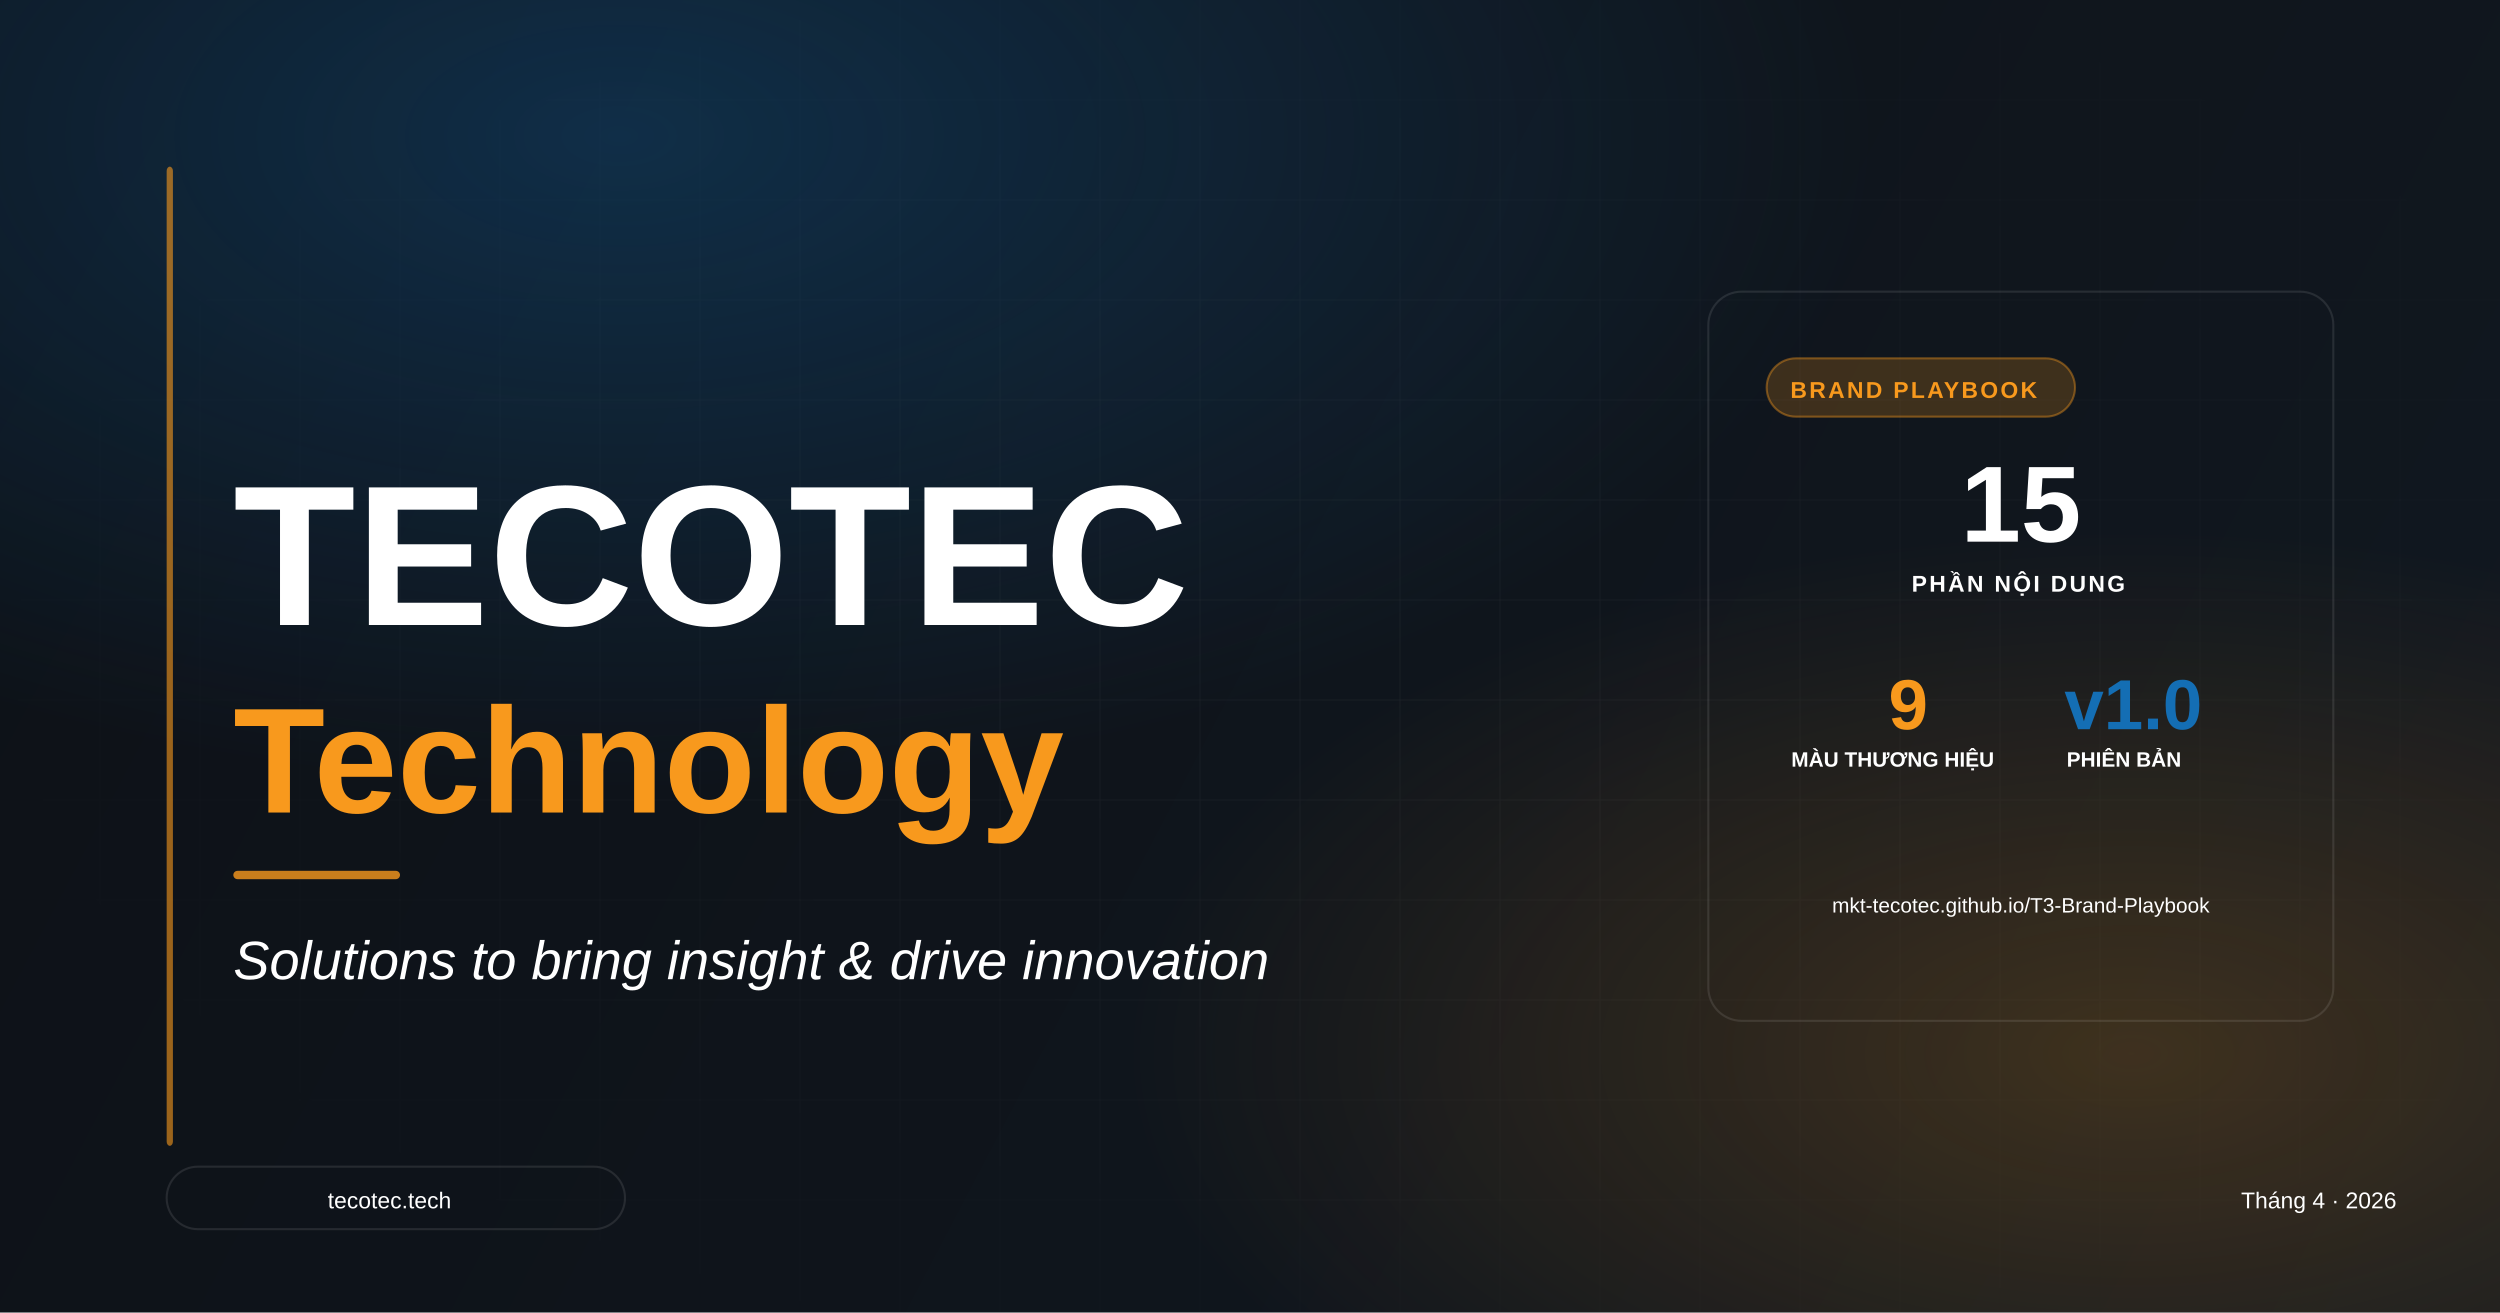
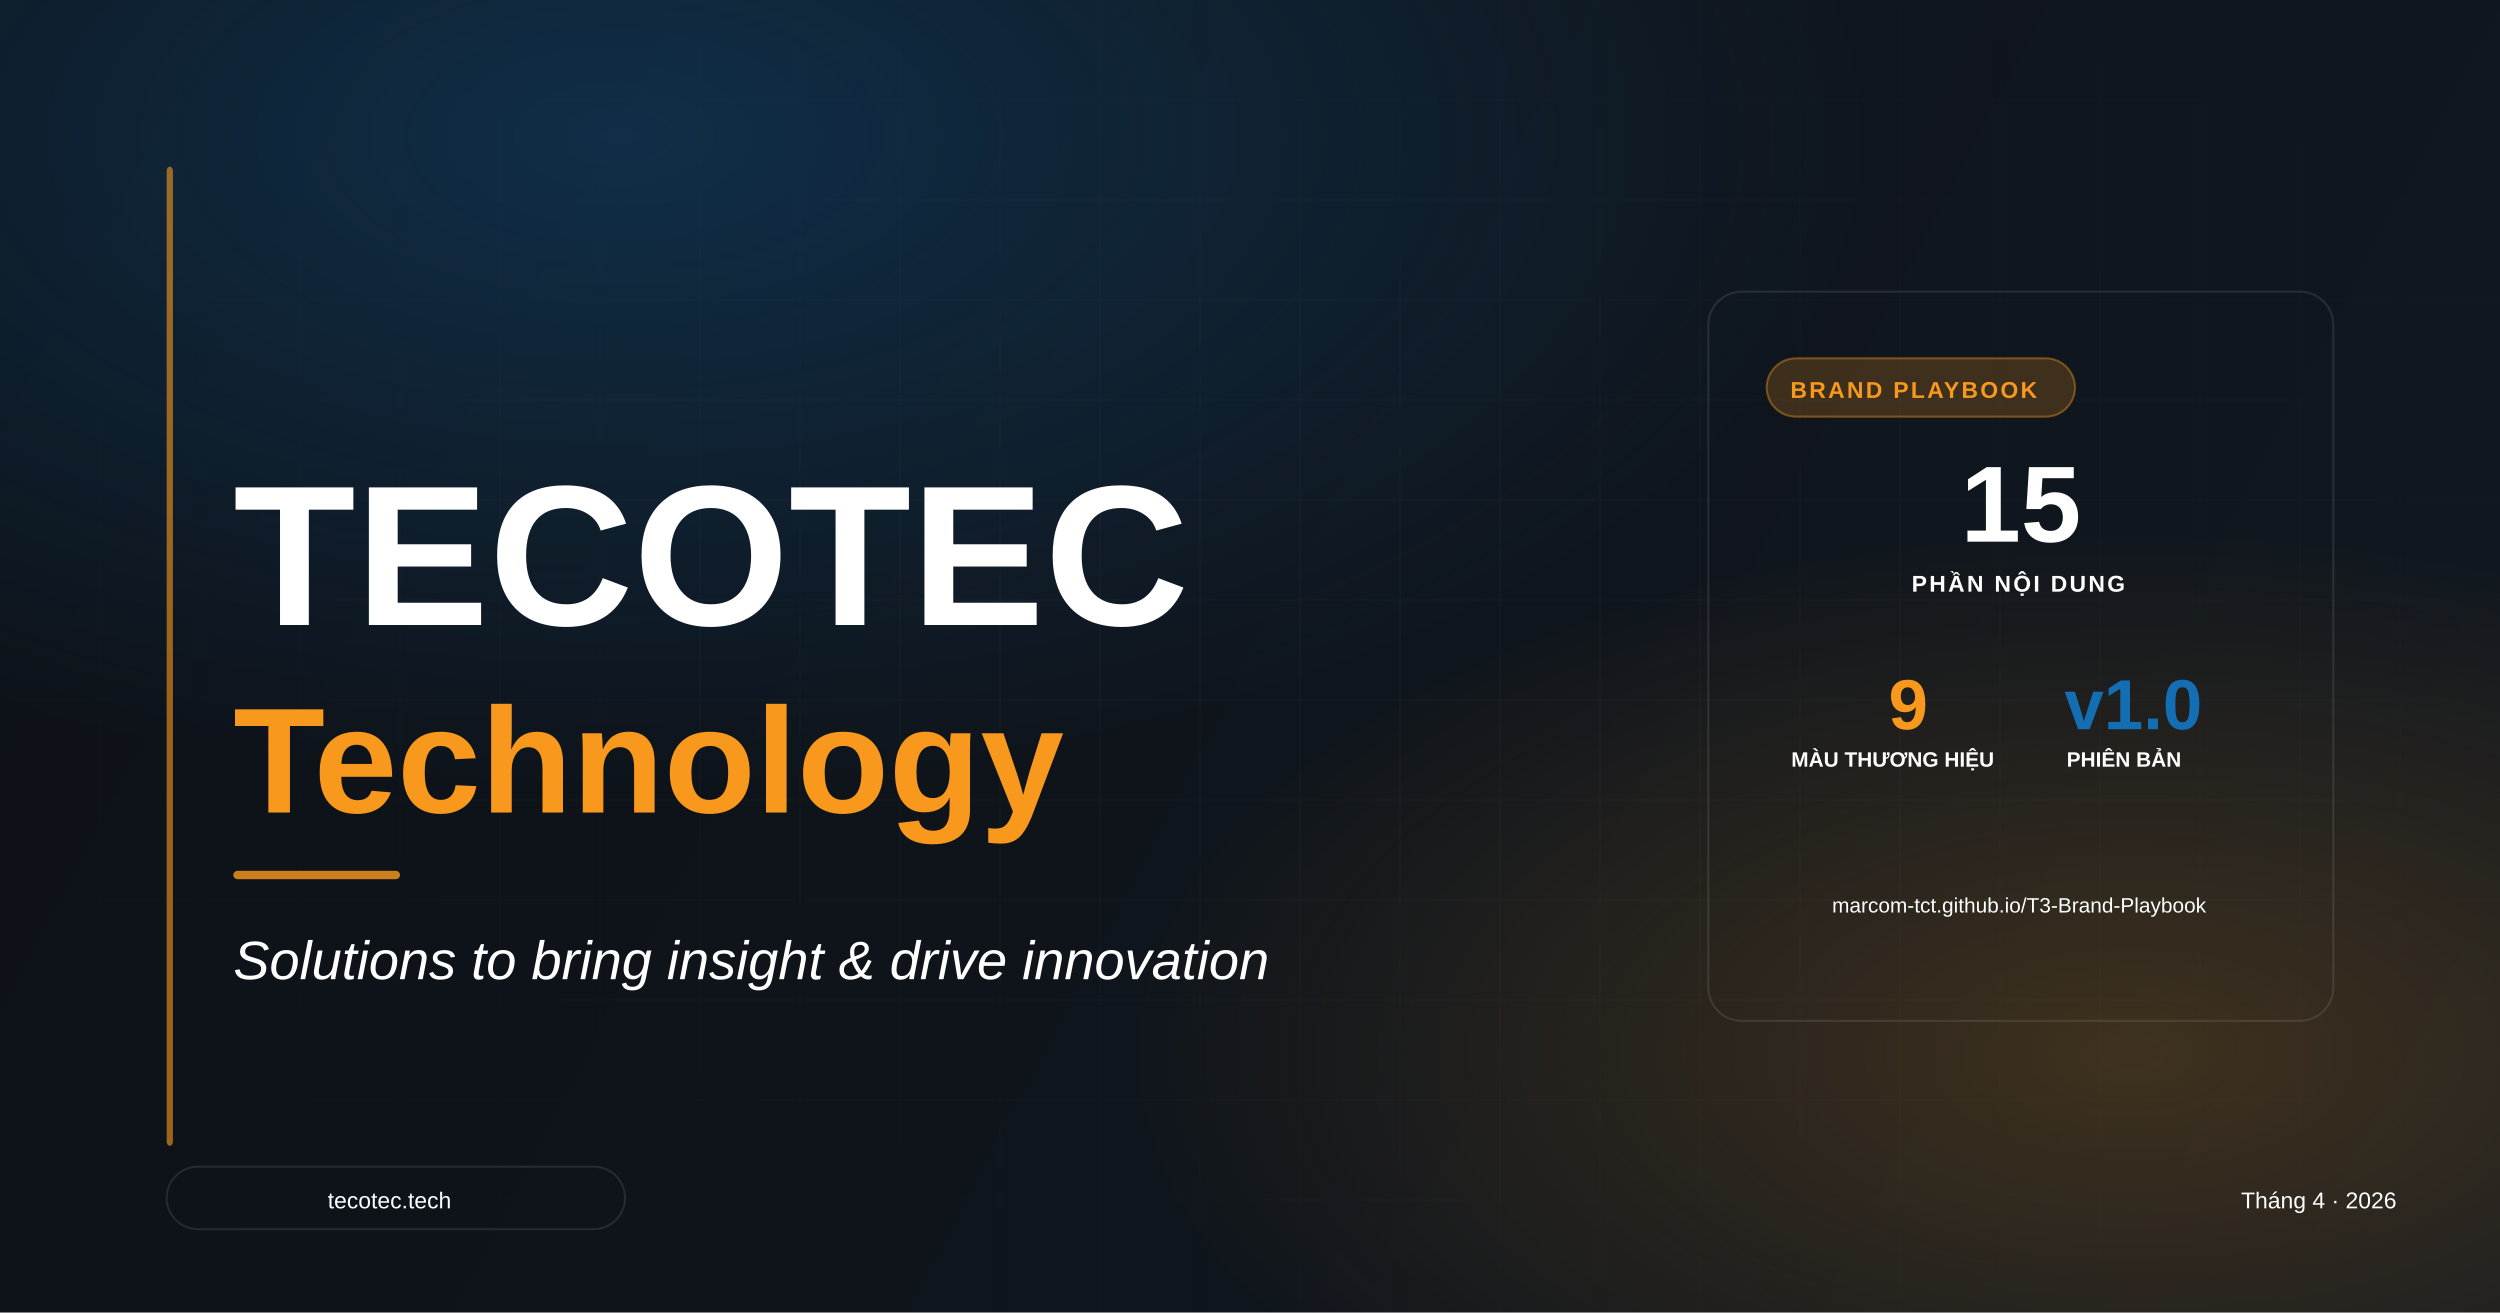
<svg xmlns="http://www.w3.org/2000/svg" id="Layer_1" version="1.1" viewBox="0 0 1200 630">
  <defs>
    <style>
      .st0 {
        letter-spacing: 0em;
      }

      .st0, .st1, .st2, .st3, .st4, .st5, .st6, .st7, .st8, .st9, .st10 {
        fill: #fff;
      }

      .st0, .st1, .st4, .st11 {
        font-size: 11px;
      }

      .st0, .st4, .st9 {
        font-family: ArialMT, Arial;
      }

      .st12 {
        mask: url(#mask);
      }

      .st13 {
        fill: #146eb4;
      }

      .st13, .st1, .st14, .st15, .st3, .st5, .st11, .st6 {
        font-family: Arial-BoldMT, Arial;
        font-weight: 700;
      }

      .st13, .st14 {
        font-size: 34px;
      }

      .st13, .st14, .st15, .st3, .st16, .st11, .st6 {
        isolation: isolate;
      }

      .st1 {
        letter-spacing: .1em;
      }

      .st2 {
        fill-opacity: 0;
        stroke-opacity: .1;
      }

      .st2, .st17, .st10 {
        stroke: #fff;
      }

      .st14, .st15, .st11, .st18, .st19, .st20 {
        fill: #f8991d;
      }

      .st15 {
        font-size: 72px;
      }

      .st3 {
        font-size: 52px;
      }

      .st4 {
        letter-spacing: 0em;
      }

      .st21 {
        fill: url(#radial-gradient);
      }

      .st22 {
        fill: url(#linear-gradient);
      }

      .st5 {
        letter-spacing: 0em;
      }

      .st5, .st9 {
        font-size: 10px;
      }

      .st11 {
        letter-spacing: .1em;
      }

      .st6 {
        font-size: 96px;
        opacity: 1;
      }

      .st18 {
        fill-opacity: .2;
        stroke: #f8991d;
        stroke-opacity: .4;
      }

      .st17 {
        fill: none;
        stroke-opacity: .2;
        stroke-width: .5px;
      }

      .st23 {
        opacity: .3;
      }

      .st24 {
        fill: url(#radial-gradient1);
      }

      .st25 {
        fill: url(#radial-gradient2);
      }

      .st7 {
        fill-opacity: 0;
      }

      .st19 {
        fill-opacity: .8;
      }

      .st20 {
        fill-opacity: .6;
      }

      .st8 {
        font-family: Arial-ItalicMT, Arial;
        font-size: 26px;
        font-style: italic;
      }

      .st10 {
        fill-opacity: 0;
        stroke-opacity: .1;
      }
    </style>
    <linearGradient id="linear-gradient" x1="0" y1="629.3" x2="1200" y2="-.7" gradientTransform="translate(0 629.3) scale(1 -1)" gradientUnits="userSpaceOnUse">
      <stop offset="0" stop-color="#0d1117" />
      <stop offset="1" stop-color="#111820" />
    </linearGradient>
    <radialGradient id="radial-gradient" cx="179.1" cy="612.2" fx="179.1" fy="612.2" r=".5" gradientTransform="translate(-214621 385750.6) scale(1200 -630)" gradientUnits="userSpaceOnUse">
      <stop offset="0" stop-color="#146eb4" stop-opacity=".3" />
      <stop offset="1" stop-color="#146eb4" stop-opacity="0" />
    </radialGradient>
    <radialGradient id="radial-gradient1" cx="179.7" cy="611.5" fx="179.7" fy="611.5" r=".4" gradientTransform="translate(-214621 385750.6) scale(1200 -630)" gradientUnits="userSpaceOnUse">
      <stop offset="0" stop-color="#f8991d" stop-opacity=".2" />
      <stop offset="1" stop-color="#f8991d" stop-opacity="0" />
    </radialGradient>
    <radialGradient id="radial-gradient2" cx="179.4" cy="611.8" fx="179.4" fy="611.8" r=".6" gradientTransform="translate(-214621 385750.6) scale(1200 -630)" gradientUnits="userSpaceOnUse">
      <stop offset="0" stop-color="#fff" stop-opacity=".6" />
      <stop offset="1" stop-color="#fff" stop-opacity="0" />
    </radialGradient>
    <mask id="mask" x="0" y="0" width="1200" height="630" maskUnits="userSpaceOnUse">
      <g id="grid-mask">
        <rect class="st25" y="0" width="1200" height="630" />
      </g>
    </mask>
  </defs>
  <rect class="st22" y="0" width="1200" height="630" />
  <rect class="st21" y="0" width="1200" height="630" />
  <rect class="st24" y="0" width="1200" height="630" />
  <g class="st12">
    <g class="st23">
      <line class="st17" y1="48" x2="1200" y2="48" />
      <line class="st17" y1="96" x2="1200" y2="96" />
      <line class="st17" y1="144" x2="1200" y2="144" />
      <line class="st17" y1="192" x2="1200" y2="192" />
      <line class="st17" y1="240" x2="1200" y2="240" />
      <line class="st17" y1="288" x2="1200" y2="288" />
      <line class="st17" y1="336" x2="1200" y2="336" />
      <line class="st17" y1="384" x2="1200" y2="384" />
      <line class="st17" y1="432" x2="1200" y2="432" />
      <line class="st17" y1="480" x2="1200" y2="480" />
      <line class="st17" y1="528" x2="1200" y2="528" />
      <line class="st17" y1="576" x2="1200" y2="576" />
      <line class="st17" x1="48" y1="0" x2="48" y2="630" />
      <line class="st17" x1="96" y1="0" x2="96" y2="630" />
      <line class="st17" x1="144" y1="0" x2="144" y2="630" />
      <line class="st17" x1="192" y1="0" x2="192" y2="630" />
      <line class="st17" x1="240" y1="0" x2="240" y2="630" />
      <line class="st17" x1="288" y1="0" x2="288" y2="630" />
      <line class="st17" x1="336" y1="0" x2="336" y2="630" />
      <line class="st17" x1="384" y1="0" x2="384" y2="630" />
      <line class="st17" x1="432" y1="0" x2="432" y2="630" />
      <line class="st17" x1="480" y1="0" x2="480" y2="630" />
      <line class="st17" x1="528" y1="0" x2="528" y2="630" />
      <line class="st17" x1="576" y1="0" x2="576" y2="630" />
      <line class="st17" x1="624" y1="0" x2="624" y2="630" />
      <line class="st17" x1="672" y1="0" x2="672" y2="630" />
      <line class="st17" x1="720" y1="0" x2="720" y2="630" />
      <line class="st17" x1="768" y1="0" x2="768" y2="630" />
      <line class="st17" x1="816" y1="0" x2="816" y2="630" />
      <line class="st17" x1="864" y1="0" x2="864" y2="630" />
      <line class="st17" x1="912" y1="0" x2="912" y2="630" />
      <line class="st17" x1="960" y1="0" x2="960" y2="630" />
      <line class="st17" x1="1008" y1="0" x2="1008" y2="630" />
      <line class="st17" x1="1056" y1="0" x2="1056" y2="630" />
      <line class="st17" x1="1104" y1="0" x2="1104" y2="630" />
      <line class="st17" x1="1152" y1="0" x2="1152" y2="630" />
    </g>
  </g>
  <path class="st20" d="M81.5,80h0c.8,0,1.5.9,1.5,2v466c0,1.1-.7,2-1.5,2h0c-.8,0-1.5-.9-1.5-2V82c0-1.1.7-2,1.5-2Z" />
  <text class="st6" transform="translate(112 300)">
    <tspan x="0" y="0">TECOTEC</tspan>
  </text>
  <text class="st15" transform="translate(112 390)">
    <tspan x="0" y="0">Technology</tspan>
  </text>
  <path class="st19" d="M114,418h76c1.1,0,2,.9,2,2h0c0,1.1-.9,2-2,2h-76c-1.1,0-2-.9-2-2h0c0-1.1.9-2,2-2Z" />
  <g class="st16">
    <text class="st8" transform="translate(112 470)">
      <tspan x="0" y="0">Solutions to bring insight &amp; drive innovation</tspan>
    </text>
  </g>
  <rect class="st10" x="820" y="140" width="300" height="350" rx="16" ry="16" />
  <path class="st18" d="M862,172h120c7.7,0,14,6.3,14,14h0c0,7.7-6.3,14-14,14h-120c-7.7,0-14-6.3-14-14h0c0-7.7,6.3-14,14-14Z" />
  <text class="st11" transform="translate(859.4 191)">
    <tspan x="0" y="0">BRAND PLAYBOOK</tspan>
  </text>
  <text class="st3" transform="translate(941.1 260)">
    <tspan x="0" y="0">15</tspan>
  </text>
  <g class="st16">
    <text class="st1" transform="translate(917.6 284)">
      <tspan x="0" y="0">PHẦN NỘI DUNG</tspan>
    </text>
  </g>
  <rect class="st7" x="880" y="305" width="180" height="1" />
  <text class="st14" transform="translate(906.5 350)">
    <tspan x="0" y="0">9</tspan>
  </text>
  <g class="st16">
    <text class="st5" transform="translate(859.8 368)">
      <tspan x="0" y="0">MÀU THƯƠNG HIỆU</tspan>
    </text>
  </g>
  <text class="st13" transform="translate(990.9 350)">
    <tspan x="0" y="0">v1.0</tspan>
  </text>
  <g class="st16">
    <text class="st5" transform="translate(992 368)">
      <tspan x="0" y="0">PHIÊN BẢN</tspan>
    </text>
  </g>
  <rect class="st7" x="880" y="390" width="180" height="1" />
  <g class="st16">
    <text class="st9" transform="translate(879.4 438)">
-       <tspan x="0" y="0">mkt-tecotec.github.io/T3-Brand-Playbook</tspan>
+       <tspan x="0" y="0">marcom-tct.github.io/T3-Brand-Playbook</tspan>
    </text>
  </g>
  <path class="st2" d="M95,560h190c8.3,0,15,6.7,15,15h0c0,8.3-6.7,15-15,15H95c-8.3,0-15-6.7-15-15h0c0-8.3,6.7-15,15-15Z" />
  <g class="st16">
    <text class="st0" transform="translate(157.3 580)">
      <tspan x="0" y="0">tecotec.tech</tspan>
    </text>
  </g>
  <g class="st16">
    <text class="st4" transform="translate(1075.7 580)">
      <tspan x="0" y="0">Tháng 4 · 2026</tspan>
    </text>
  </g>
</svg>
